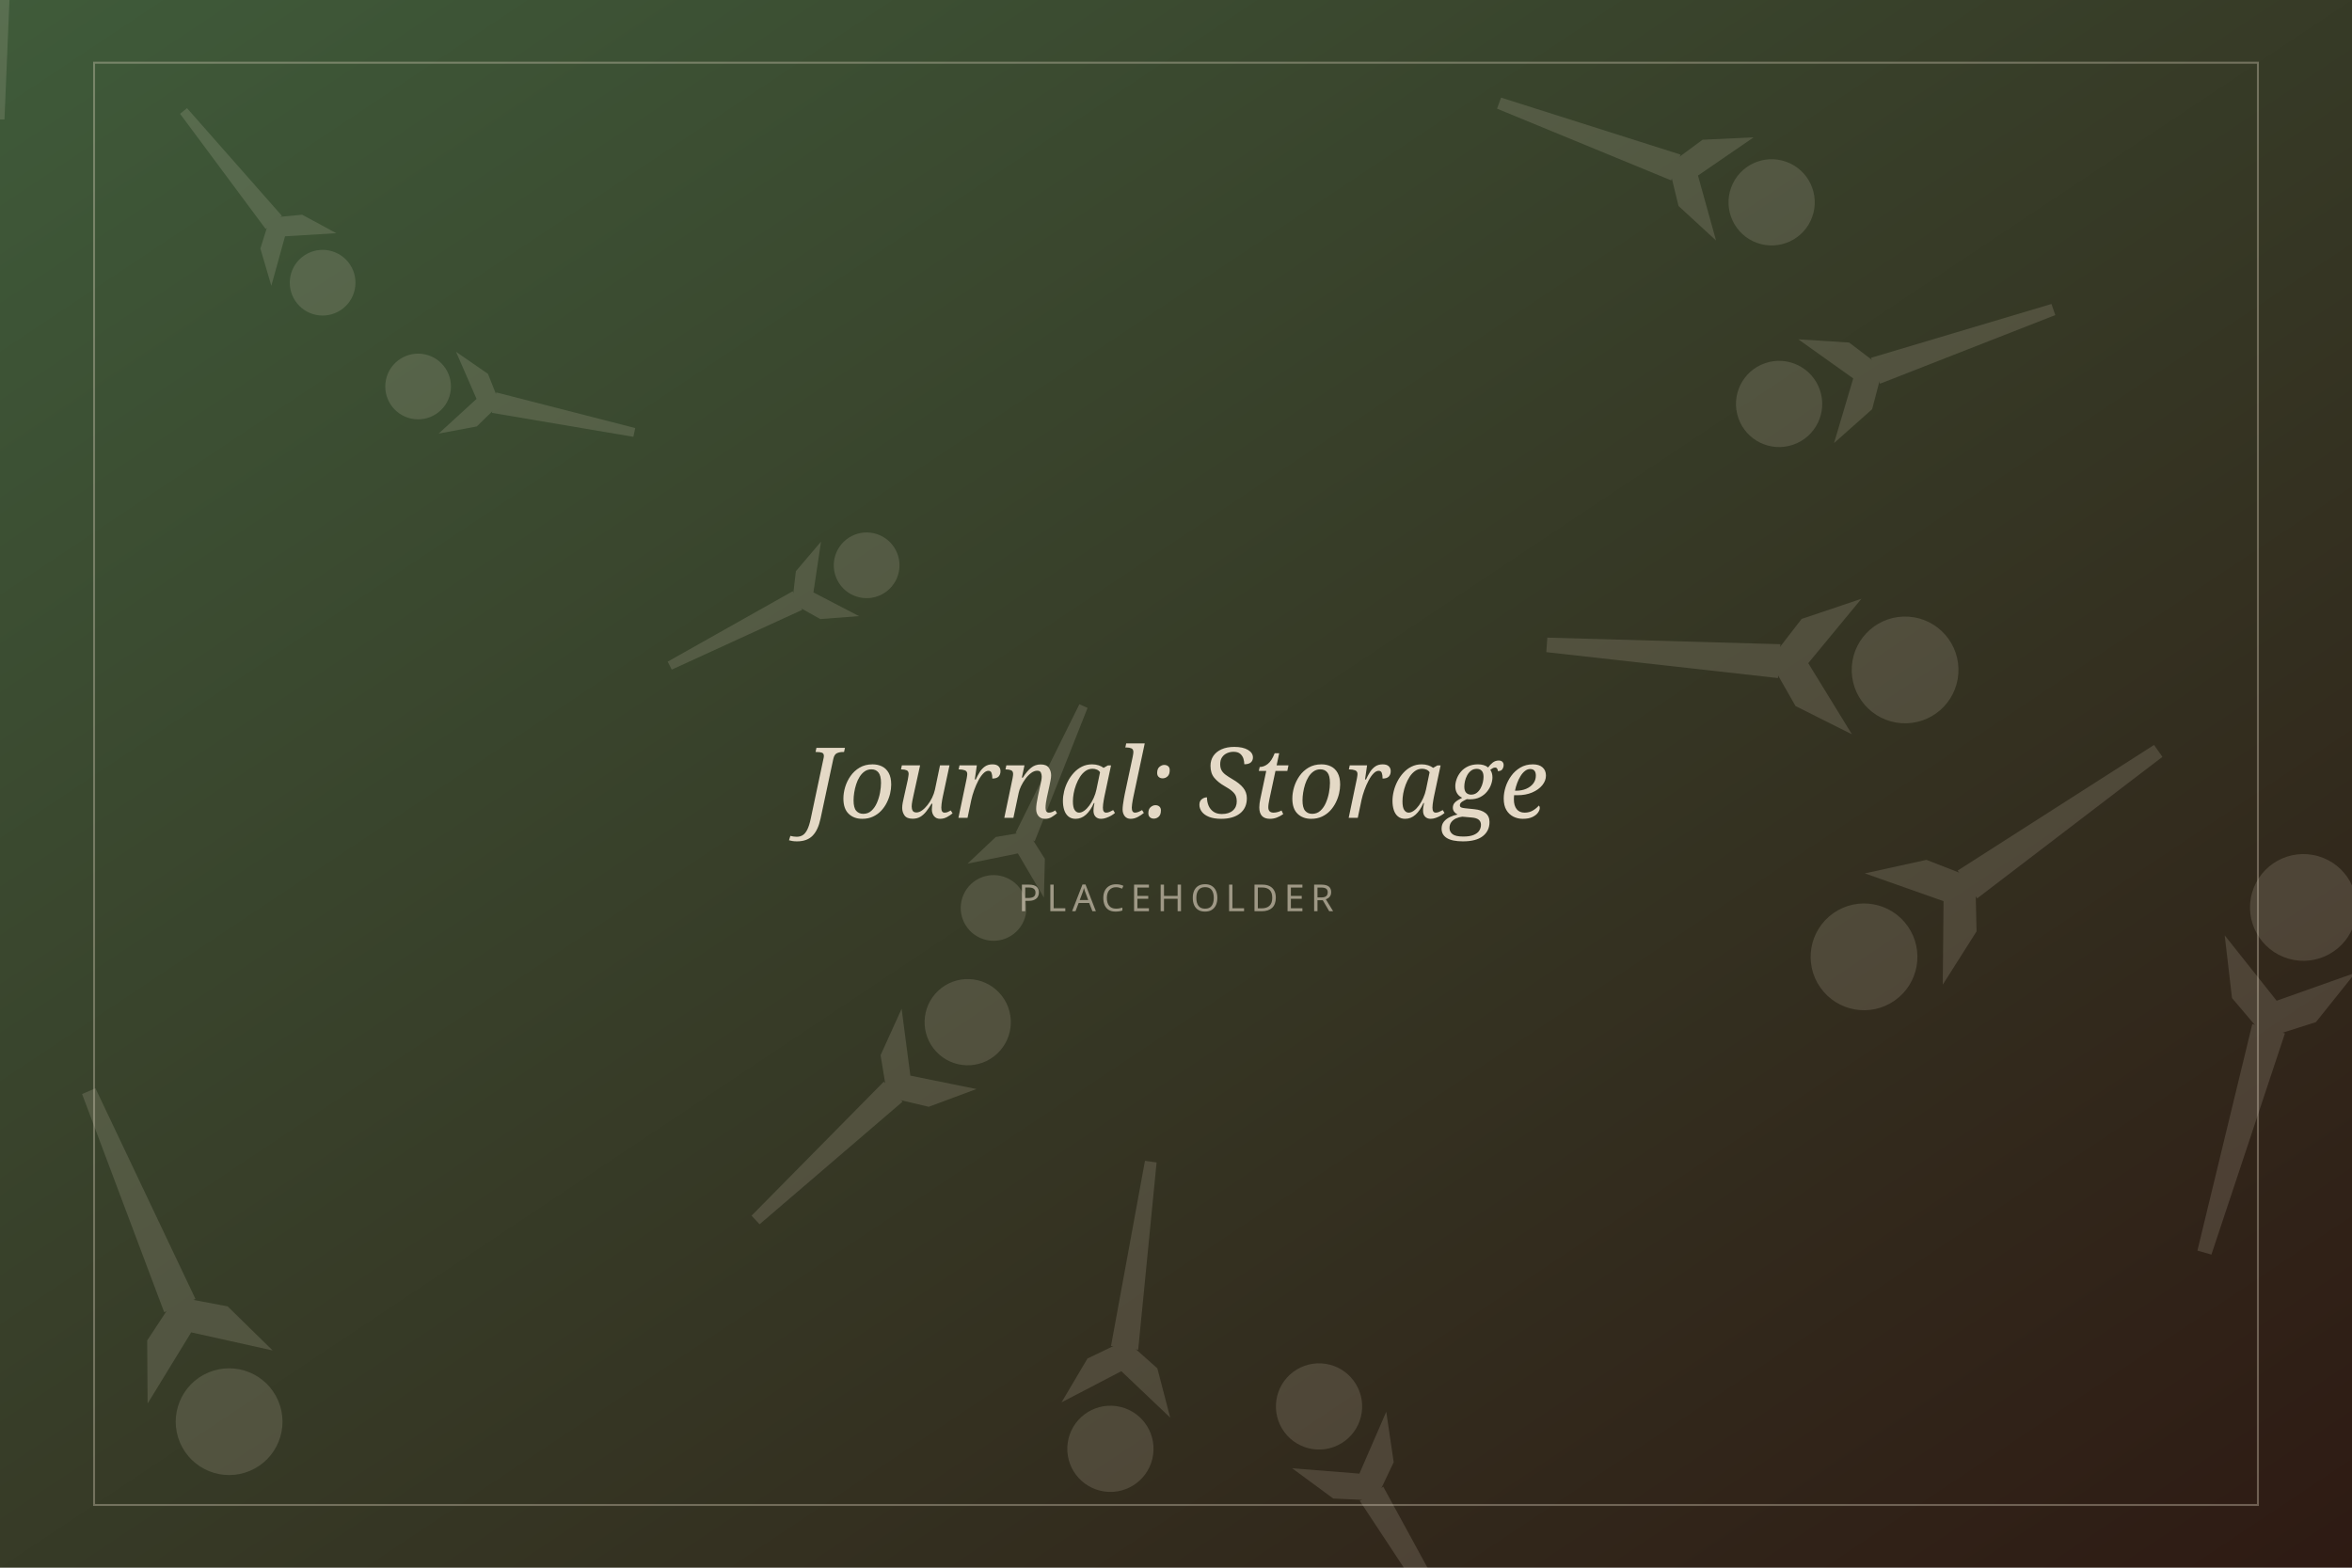
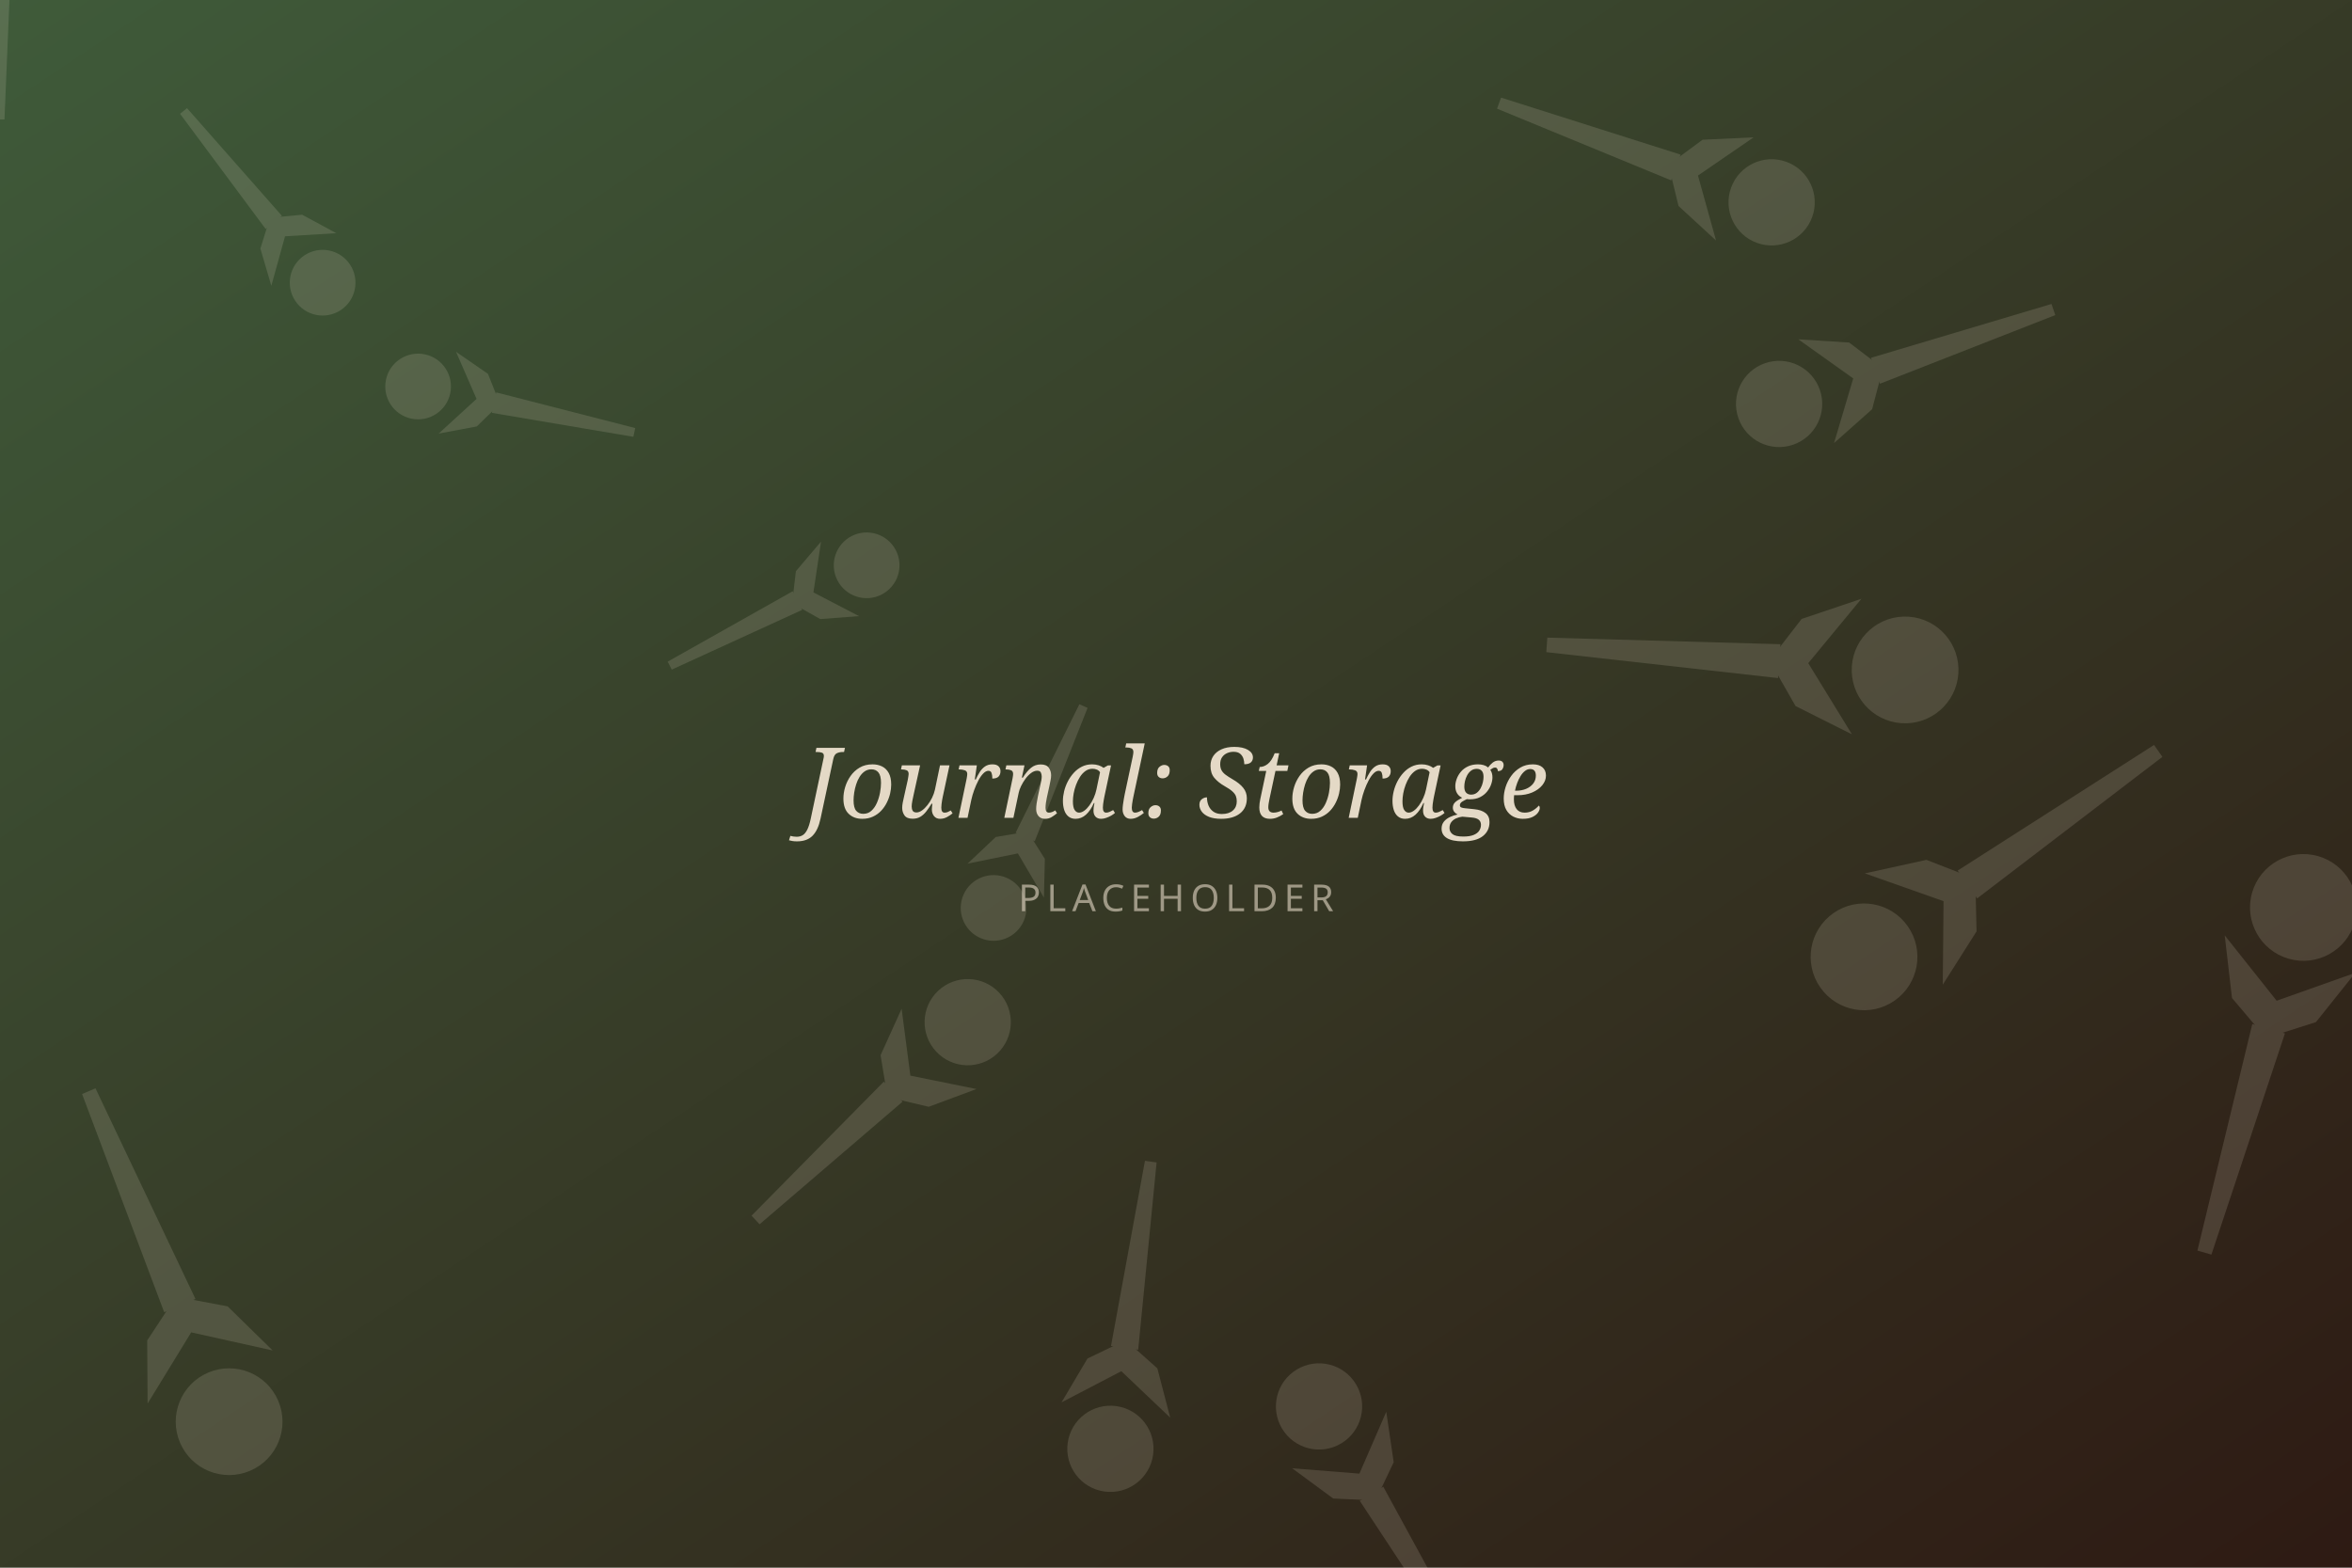
<svg xmlns="http://www.w3.org/2000/svg" width="1200" height="800" viewBox="0 0 1200 800">
  <defs>
    <linearGradient id="g" x1="0" y1="0" x2="1" y2="1">
      <stop offset="0" stop-color="#3F5B3A" />
      <stop offset="1" stop-color="#2E1A13" />
    </linearGradient>
  </defs>
  <rect width="1200" height="800" fill="url(#g)" />
  <g transform="translate(0 0) rotate(0) scale(1.52381)" fill="#E4D9C6" opacity="0.16">
    <circle cx="0" cy="-34" r="11" />
    <path d="M-14 -24 L0 -14 L14 -24 L9 -12 L0 -6 L-9 -12 Z" />
    <path d="M-3.5 -8 L3.5 -8 L1.5 40 L-1.5 40 Z" />
  </g>
  <g transform="translate(444 568) rotate(47) scale(2)" fill="#E4D9C6" opacity="0.16">
    <circle cx="0" cy="-34" r="11" />
    <path d="M-14 -24 L0 -14 L14 -24 L9 -12 L0 -6 L-9 -12 Z" />
    <path d="M-3.5 -8 L3.5 -8 L1.5 40 L-1.5 40 Z" />
  </g>
  <g transform="translate(888 336) rotate(94) scale(2.47619)" fill="#E4D9C6" opacity="0.16">
    <circle cx="0" cy="-34" r="11" />
    <path d="M-14 -24 L0 -14 L14 -24 L9 -12 L0 -6 L-9 -12 Z" />
    <path d="M-3.5 -8 L3.5 -8 L1.5 40 L-1.5 40 Z" />
  </g>
  <g transform="translate(132 104) rotate(141) scale(1.52381)" fill="#E4D9C6" opacity="0.16">
    <circle cx="0" cy="-34" r="11" />
    <path d="M-14 -24 L0 -14 L14 -24 L9 -12 L0 -6 L-9 -12 Z" />
    <path d="M-3.5 -8 L3.5 -8 L1.5 40 L-1.5 40 Z" />
  </g>
  <g transform="translate(576 672) rotate(188) scale(2)" fill="#E4D9C6" opacity="0.16">
    <circle cx="0" cy="-34" r="11" />
    <path d="M-14 -24 L0 -14 L14 -24 L9 -12 L0 -6 L-9 -12 Z" />
    <path d="M-3.5 -8 L3.5 -8 L1.5 40 L-1.5 40 Z" />
  </g>
  <g transform="translate(1020 440) rotate(235) scale(2.47619)" fill="#E4D9C6" opacity="0.16">
    <circle cx="0" cy="-34" r="11" />
    <path d="M-14 -24 L0 -14 L14 -24 L9 -12 L0 -6 L-9 -12 Z" />
    <path d="M-3.5 -8 L3.5 -8 L1.5 40 L-1.5 40 Z" />
  </g>
  <g transform="translate(264 208) rotate(282) scale(1.52381)" fill="#E4D9C6" opacity="0.16">
    <circle cx="0" cy="-34" r="11" />
    <path d="M-14 -24 L0 -14 L14 -24 L9 -12 L0 -6 L-9 -12 Z" />
    <path d="M-3.5 -8 L3.5 -8 L1.5 40 L-1.5 40 Z" />
  </g>
  <g transform="translate(708 776) rotate(329) scale(2)" fill="#E4D9C6" opacity="0.16">
    <circle cx="0" cy="-34" r="11" />
    <path d="M-14 -24 L0 -14 L14 -24 L9 -12 L0 -6 L-9 -12 Z" />
    <path d="M-3.5 -8 L3.5 -8 L1.5 40 L-1.5 40 Z" />
  </g>
  <g transform="translate(1152 544) rotate(16) scale(2.47619)" fill="#E4D9C6" opacity="0.16">
    <circle cx="0" cy="-34" r="11" />
    <path d="M-14 -24 L0 -14 L14 -24 L9 -12 L0 -6 L-9 -12 Z" />
    <path d="M-3.5 -8 L3.5 -8 L1.5 40 L-1.5 40 Z" />
  </g>
  <g transform="translate(396 312) rotate(63) scale(1.52381)" fill="#E4D9C6" opacity="0.16">
    <circle cx="0" cy="-34" r="11" />
    <path d="M-14 -24 L0 -14 L14 -24 L9 -12 L0 -6 L-9 -12 Z" />
    <path d="M-3.5 -8 L3.5 -8 L1.5 40 L-1.5 40 Z" />
  </g>
  <g transform="translate(840 80) rotate(110) scale(2)" fill="#E4D9C6" opacity="0.16">
    <circle cx="0" cy="-34" r="11" />
    <path d="M-14 -24 L0 -14 L14 -24 L9 -12 L0 -6 L-9 -12 Z" />
    <path d="M-3.5 -8 L3.5 -8 L1.5 40 L-1.5 40 Z" />
  </g>
  <g transform="translate(84 648) rotate(157) scale(2.47619)" fill="#E4D9C6" opacity="0.16">
    <circle cx="0" cy="-34" r="11" />
    <path d="M-14 -24 L0 -14 L14 -24 L9 -12 L0 -6 L-9 -12 Z" />
    <path d="M-3.5 -8 L3.5 -8 L1.5 40 L-1.5 40 Z" />
  </g>
  <g transform="translate(528 416) rotate(204) scale(1.52381)" fill="#E4D9C6" opacity="0.16">
    <circle cx="0" cy="-34" r="11" />
    <path d="M-14 -24 L0 -14 L14 -24 L9 -12 L0 -6 L-9 -12 Z" />
    <path d="M-3.5 -8 L3.5 -8 L1.5 40 L-1.5 40 Z" />
  </g>
  <g transform="translate(972 184) rotate(251) scale(2)" fill="#E4D9C6" opacity="0.16">
    <circle cx="0" cy="-34" r="11" />
    <path d="M-14 -24 L0 -14 L14 -24 L9 -12 L0 -6 L-9 -12 Z" />
    <path d="M-3.5 -8 L3.5 -8 L1.5 40 L-1.5 40 Z" />
  </g>
-   <rect x="48" y="32" width="1104" height="736" fill="none" stroke="#E4D9C6" stroke-opacity="0.35" stroke-width="1" />
  <text x="50%" y="50%" text-anchor="middle" dominant-baseline="middle" fill="#E4D9C6" font-family="Georgia, serif" font-size="50" font-style="italic">Journal: Storage</text>
  <text x="50%" y="465" text-anchor="middle" fill="#E4D9C6" fill-opacity="0.6" font-family="system-ui, sans-serif" font-size="19" letter-spacing="3">PLACEHOLDER</text>
</svg>
